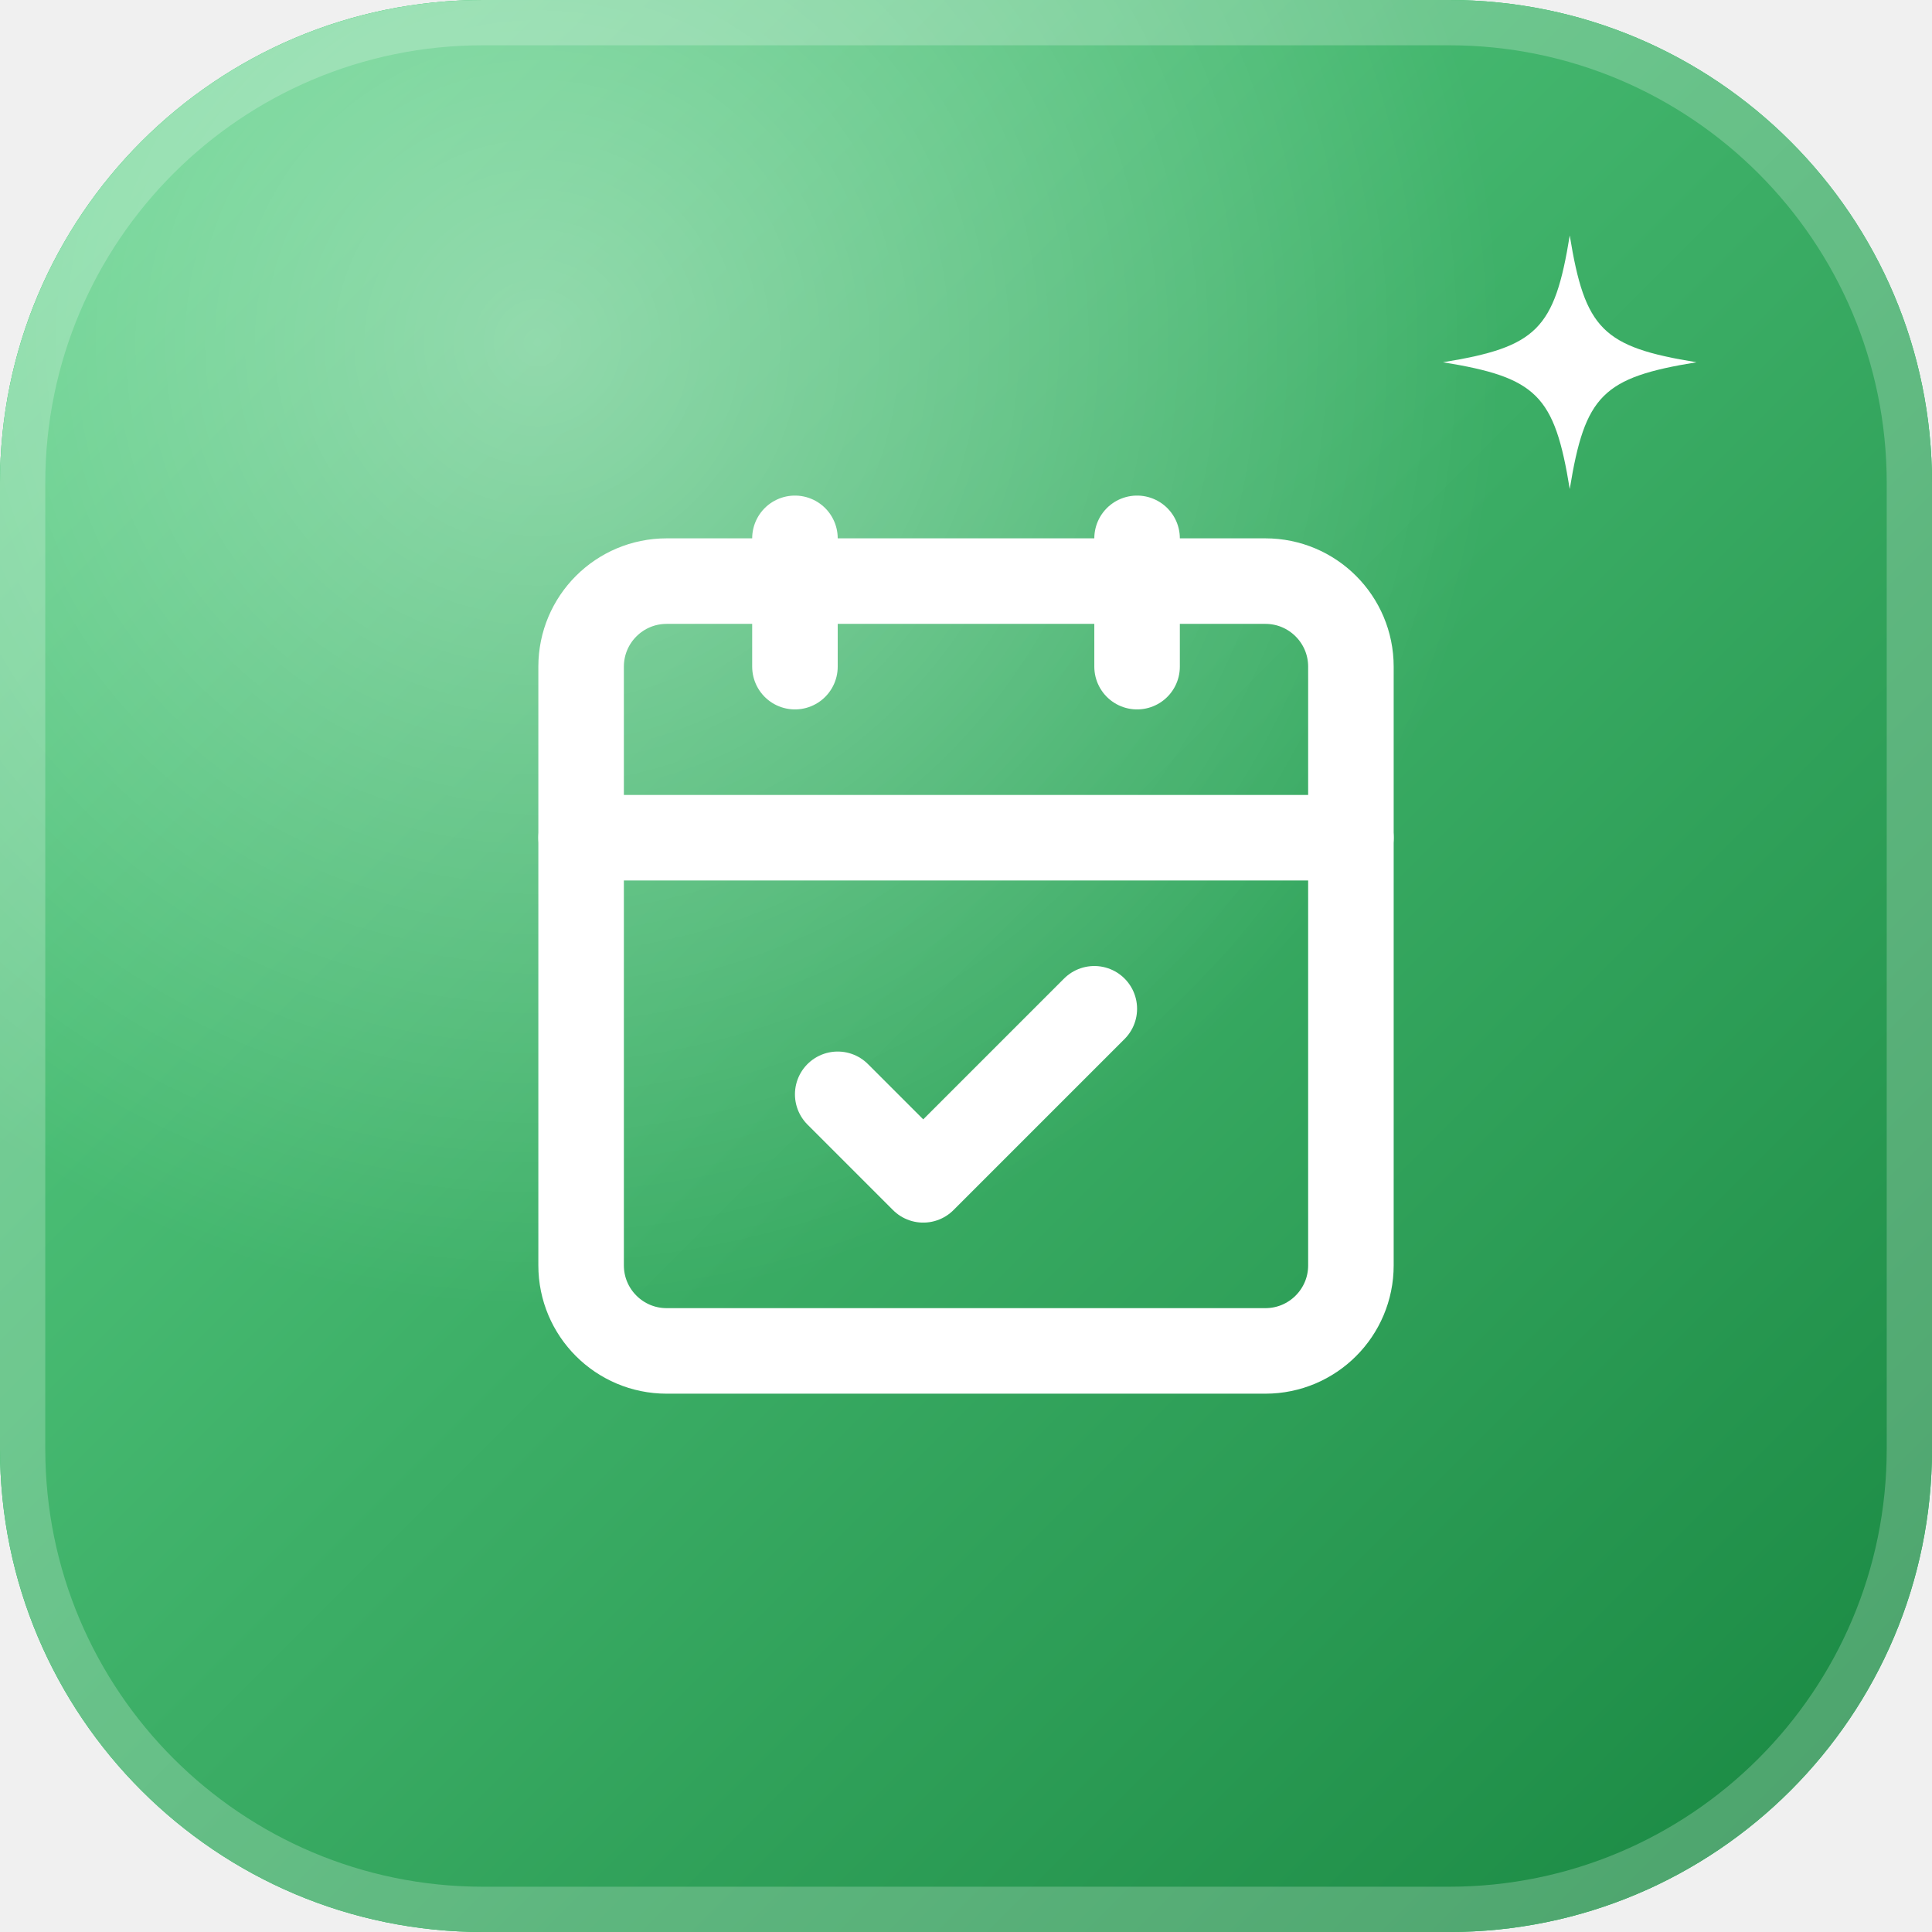
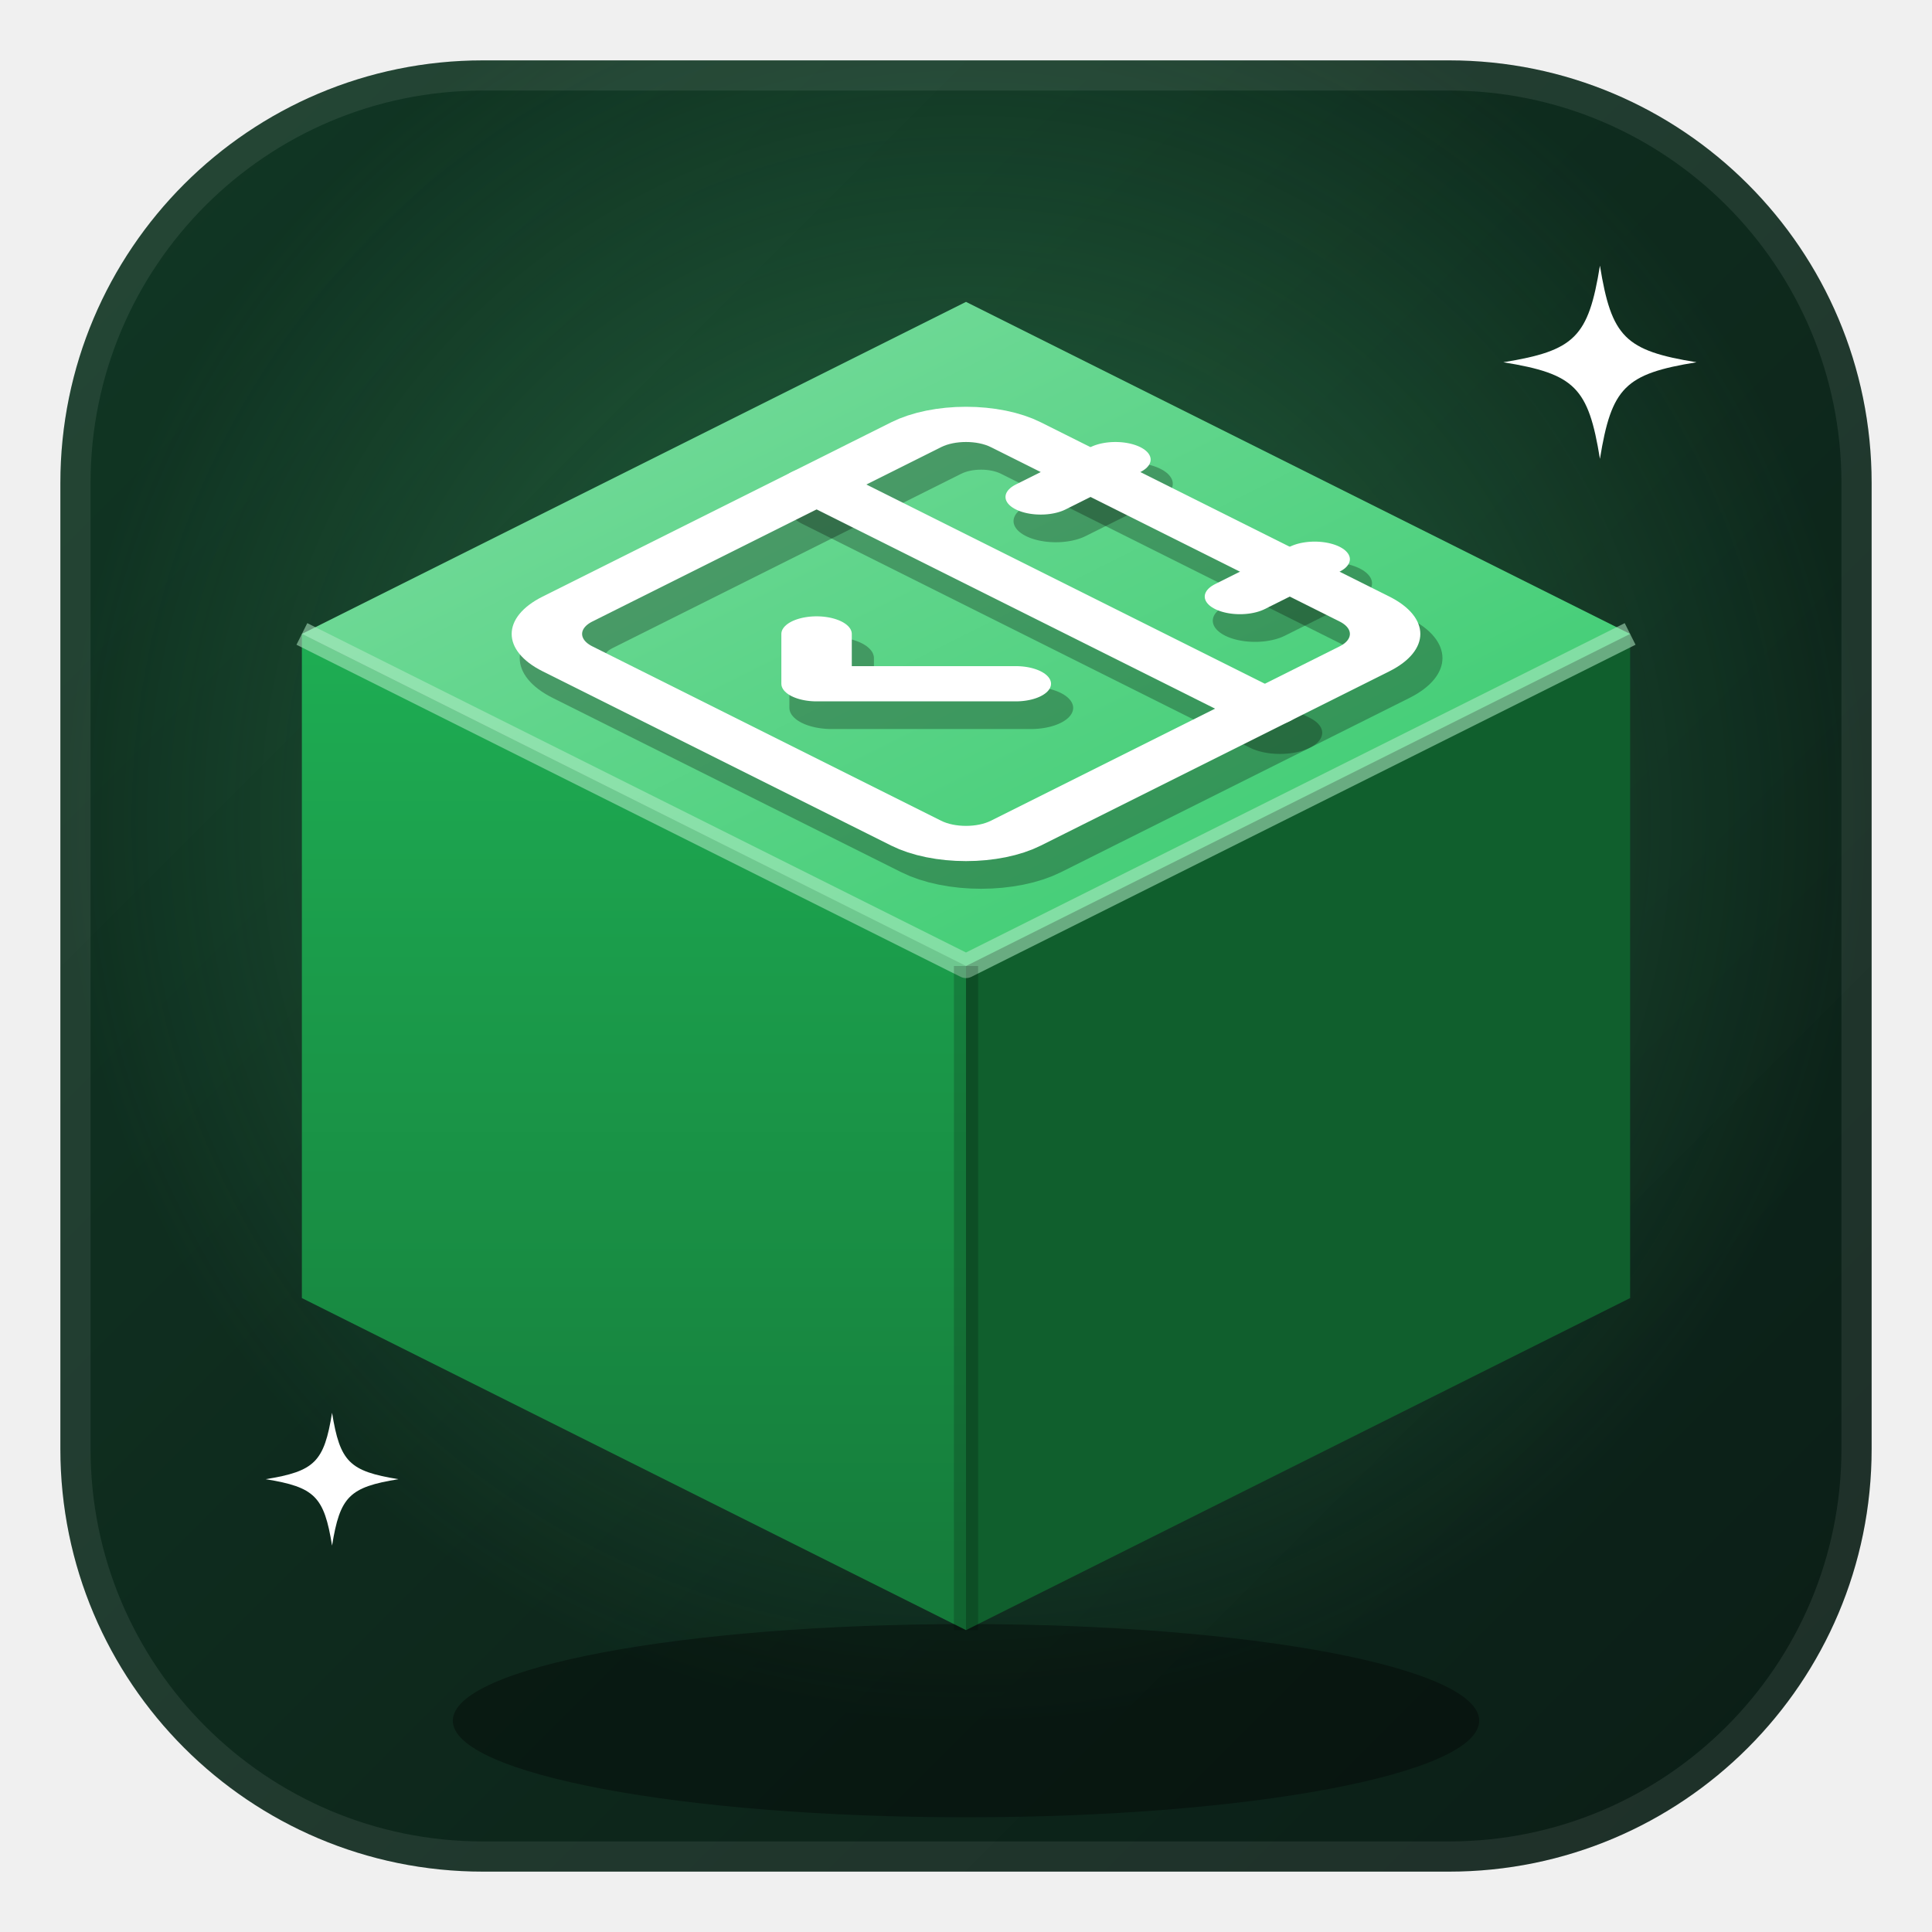
<svg xmlns="http://www.w3.org/2000/svg" viewBox="0 0 64 64" role="img" aria-hidden="true">
  <defs>
-     <linearGradient id="t" x1="0" y1="0" x2="1" y2="1">
-       <stop offset="0" stop-color="#60d58b" />
-       <stop offset="1" stop-color="#178640" />
+     <linearGradient id="bg" x1="0" y1="0" x2="1" y2="1">
+       <stop offset="0" stop-color="#113724" />
+       <stop offset="1" stop-color="#0b1d16" />
    </linearGradient>
-     <radialGradient id="h" cx=".28" cy=".18" r=".9">
-       <stop offset="0" stop-color="#ffffff" stop-opacity=".38" />
-       <stop offset=".55" stop-color="#ffffff" stop-opacity="0" />
+     <radialGradient id="halo" cx=".5" cy=".42" r=".5">
+       <stop offset="0" stop-color="#4ed17e" stop-opacity=".38" />
+       <stop offset="1" stop-color="#4ed17e" stop-opacity="0" />
    </radialGradient>
+     <linearGradient id="it" x1="0" y1="0" x2="1" y2="1">
+       <stop offset="0" stop-color="#7fdda2" />
+       <stop offset="1" stop-color="#34ca6b" />
+     </linearGradient>
+     <linearGradient id="il" x1="0" y1="0" x2="0" y2="1">
+       <stop offset="0" stop-color="#1ead53" />
+       <stop offset="1" stop-color="#157a3a" />
+     </linearGradient>
+     <linearGradient id="ish" x1="0" y1="0" x2="1" y2="0">
+       <stop offset="0" stop-color="#fff" stop-opacity="0" />
+       <stop offset=".5" stop-color="#fff" stop-opacity=".55" />
+       <stop offset="1" stop-color="#fff" stop-opacity="0" />
+     </linearGradient>
+     <clipPath id="ic">
+       <path d="M32 10 L54 21 L32 32 L10 21 Z" />
+     </clipPath>
  </defs>
-   <style>.g,.o,.w,.s{transform-box:fill-box;transform-origin:50% 50%}@keyframes m{0%,100%{transform:translateY(0)}50%{transform:translateY(-1.6px)}}.g{animation:m 3.2s ease-in-out infinite}@keyframes s{0%,100%{opacity:.35;transform:scale(.55) rotate(0)}50%{opacity:1;transform:scale(1) rotate(45deg)}}.s{animation:s 3s ease-in-out infinite}@media (prefers-reduced-motion:reduce){.g,.o,.w,.s,.g path,.g polyline{animation:none!important}}</style>
-   <rect width="64" height="64" rx="16" fill="#22c55e" />
-   <rect width="64" height="64" rx="16" fill="url(#t)" />
-   <rect width="64" height="64" rx="16" fill="url(#h)" />
-   <rect x=".75" y=".75" width="62.5" height="62.5" rx="15.25" fill="none" stroke="#ffffff" stroke-opacity=".22" stroke-width="1.5" />
-   <g transform="translate(15 15) scale(1.4167)">
-     <g class="g" fill="none" stroke="#ffffff" stroke-width="2" stroke-linecap="round" stroke-linejoin="round">
+   <style>.ibob,.ishadow{transform-box:fill-box;transform-origin:50% 50%}@keyframes ib{0%,100%{transform:translateY(0)}50%{transform:translateY(-2.2px)}}@keyframes isd{0%,100%{transform:scaleX(1);opacity:.35}50%{transform:scaleX(.86);opacity:.22}}@keyframes is{0%,55%{transform:translateX(0)}100%{transform:translateX(78px)}}@keyframes ig{0%,100%{opacity:.9}50%{opacity:1}}.ibob{animation:ib 4.2s ease-in-out infinite}.ishadow{animation:isd 4.2s ease-in-out infinite}.ishine{animation:is 5.5s ease-in-out infinite}.iglow{animation:ig 4.2s ease-in-out infinite}.sp{transform-box:fill-box;transform-origin:50% 50%;animation:tw 3.2s ease-in-out infinite}@keyframes tw{0%,100%{opacity:.15;transform:scale(.4) rotate(0)}50%{opacity:.95;transform:scale(1) rotate(45deg)}}@media (prefers-reduced-motion:reduce){*{animation:none!important}}</style>
+   <rect x="2" y="2" width="60" height="60" rx="14" fill="url(#bg)" />
+   <rect x="2" y="2" width="60" height="60" rx="14" fill="url(#halo)" />
+   <rect x="2.5" y="2.5" width="59" height="59" rx="13.5" fill="none" stroke="#fff" stroke-opacity=".08" />
+   <g class="ibob">
+     <ellipse cx="32" cy="57" rx="17" ry="3.2" fill="#000" opacity=".35" class="ishadow" />
+     <path d="M10 21 L32 32 V54 L10 43 Z" fill="url(#il)" />
+     <path d="M54 21 L32 32 V54 L54 43 Z" fill="#105f2d" />
+     <path d="M32 10 L54 21 L32 32 L10 21 Z" fill="url(#it)" />
+     <path d="M10 21 L32 32 L54 21" fill="none" stroke="#b2ebc7" stroke-opacity=".55" stroke-width=".8" stroke-linejoin="round" />
+     <path d="M32 32 V54" stroke="#000" stroke-opacity=".18" stroke-width=".8" />
+     <g clip-path="url(#ic)">
+       <rect class="ishine" x="-14" y="6" width="14" height="30" fill="url(#ish)" transform="skewX(-25)" />
+     </g>
+     <g transform="translate(.5 .8)">
+       <g transform="matrix(0.825 0.4125 -0.825 0.4125 32 11.100)" fill="none" stroke="#000" stroke-opacity=".28" stroke-width="2.4" stroke-linecap="round" stroke-linejoin="round">
+         <path d="M8 2v3" />
+         <path d="M16 2v3" />
+         <rect x="3" y="3" width="18" height="18" rx="2" />
+         <path d="M3 9h18" />
+         <path d="m9 15 2 2 4-4" />
+       </g>
+     </g>
+     <g class="iglow" transform="matrix(0.825 0.4125 -0.825 0.4125 32 11.100)" fill="none" stroke="#fff" stroke-width="2" stroke-linecap="round" stroke-linejoin="round">
      <path d="M8 2v3" />
      <path d="M16 2v3" />
      <rect x="3" y="3" width="18" height="18" rx="2" />
      <path d="M3 9h18" />
      <path d="m9 15 2 2 4-4" />
    </g>
  </g>
-   <g transform="translate(52 12) scale(.42)">
-     <path class="s" d="M0 -10 C1.2 -2.6 2.6 -1.2 10 0 C2.6 1.2 1.2 2.6 0 10 C-1.2 2.6 -2.6 1.2 -10 0 C-2.6 -1.2 -1.2 -2.6 0 -10Z" fill="#ffffff" />
+   <g transform="translate(53 12) scale(.32)">
+     <path class="sp" d="M0 -10 C1.2 -2.6 2.6 -1.2 10 0 C2.6 1.2 1.2 2.6 0 10 C-1.2 2.6 -2.6 1.2 -10 0 C-2.6 -1.2 -1.2 -2.6 0 -10Z" fill="#fff" />
+   </g>
+   <g transform="translate(11 49) scale(.22)">
+     <path class="sp" style="animation-delay:1.4s" d="M0 -10 C1.2 -2.6 2.6 -1.2 10 0 C2.6 1.2 1.2 2.6 0 10 C-1.2 2.6 -2.6 1.2 -10 0 C-2.6 -1.2 -1.2 -2.6 0 -10Z" fill="#fff" />
  </g>
</svg>
